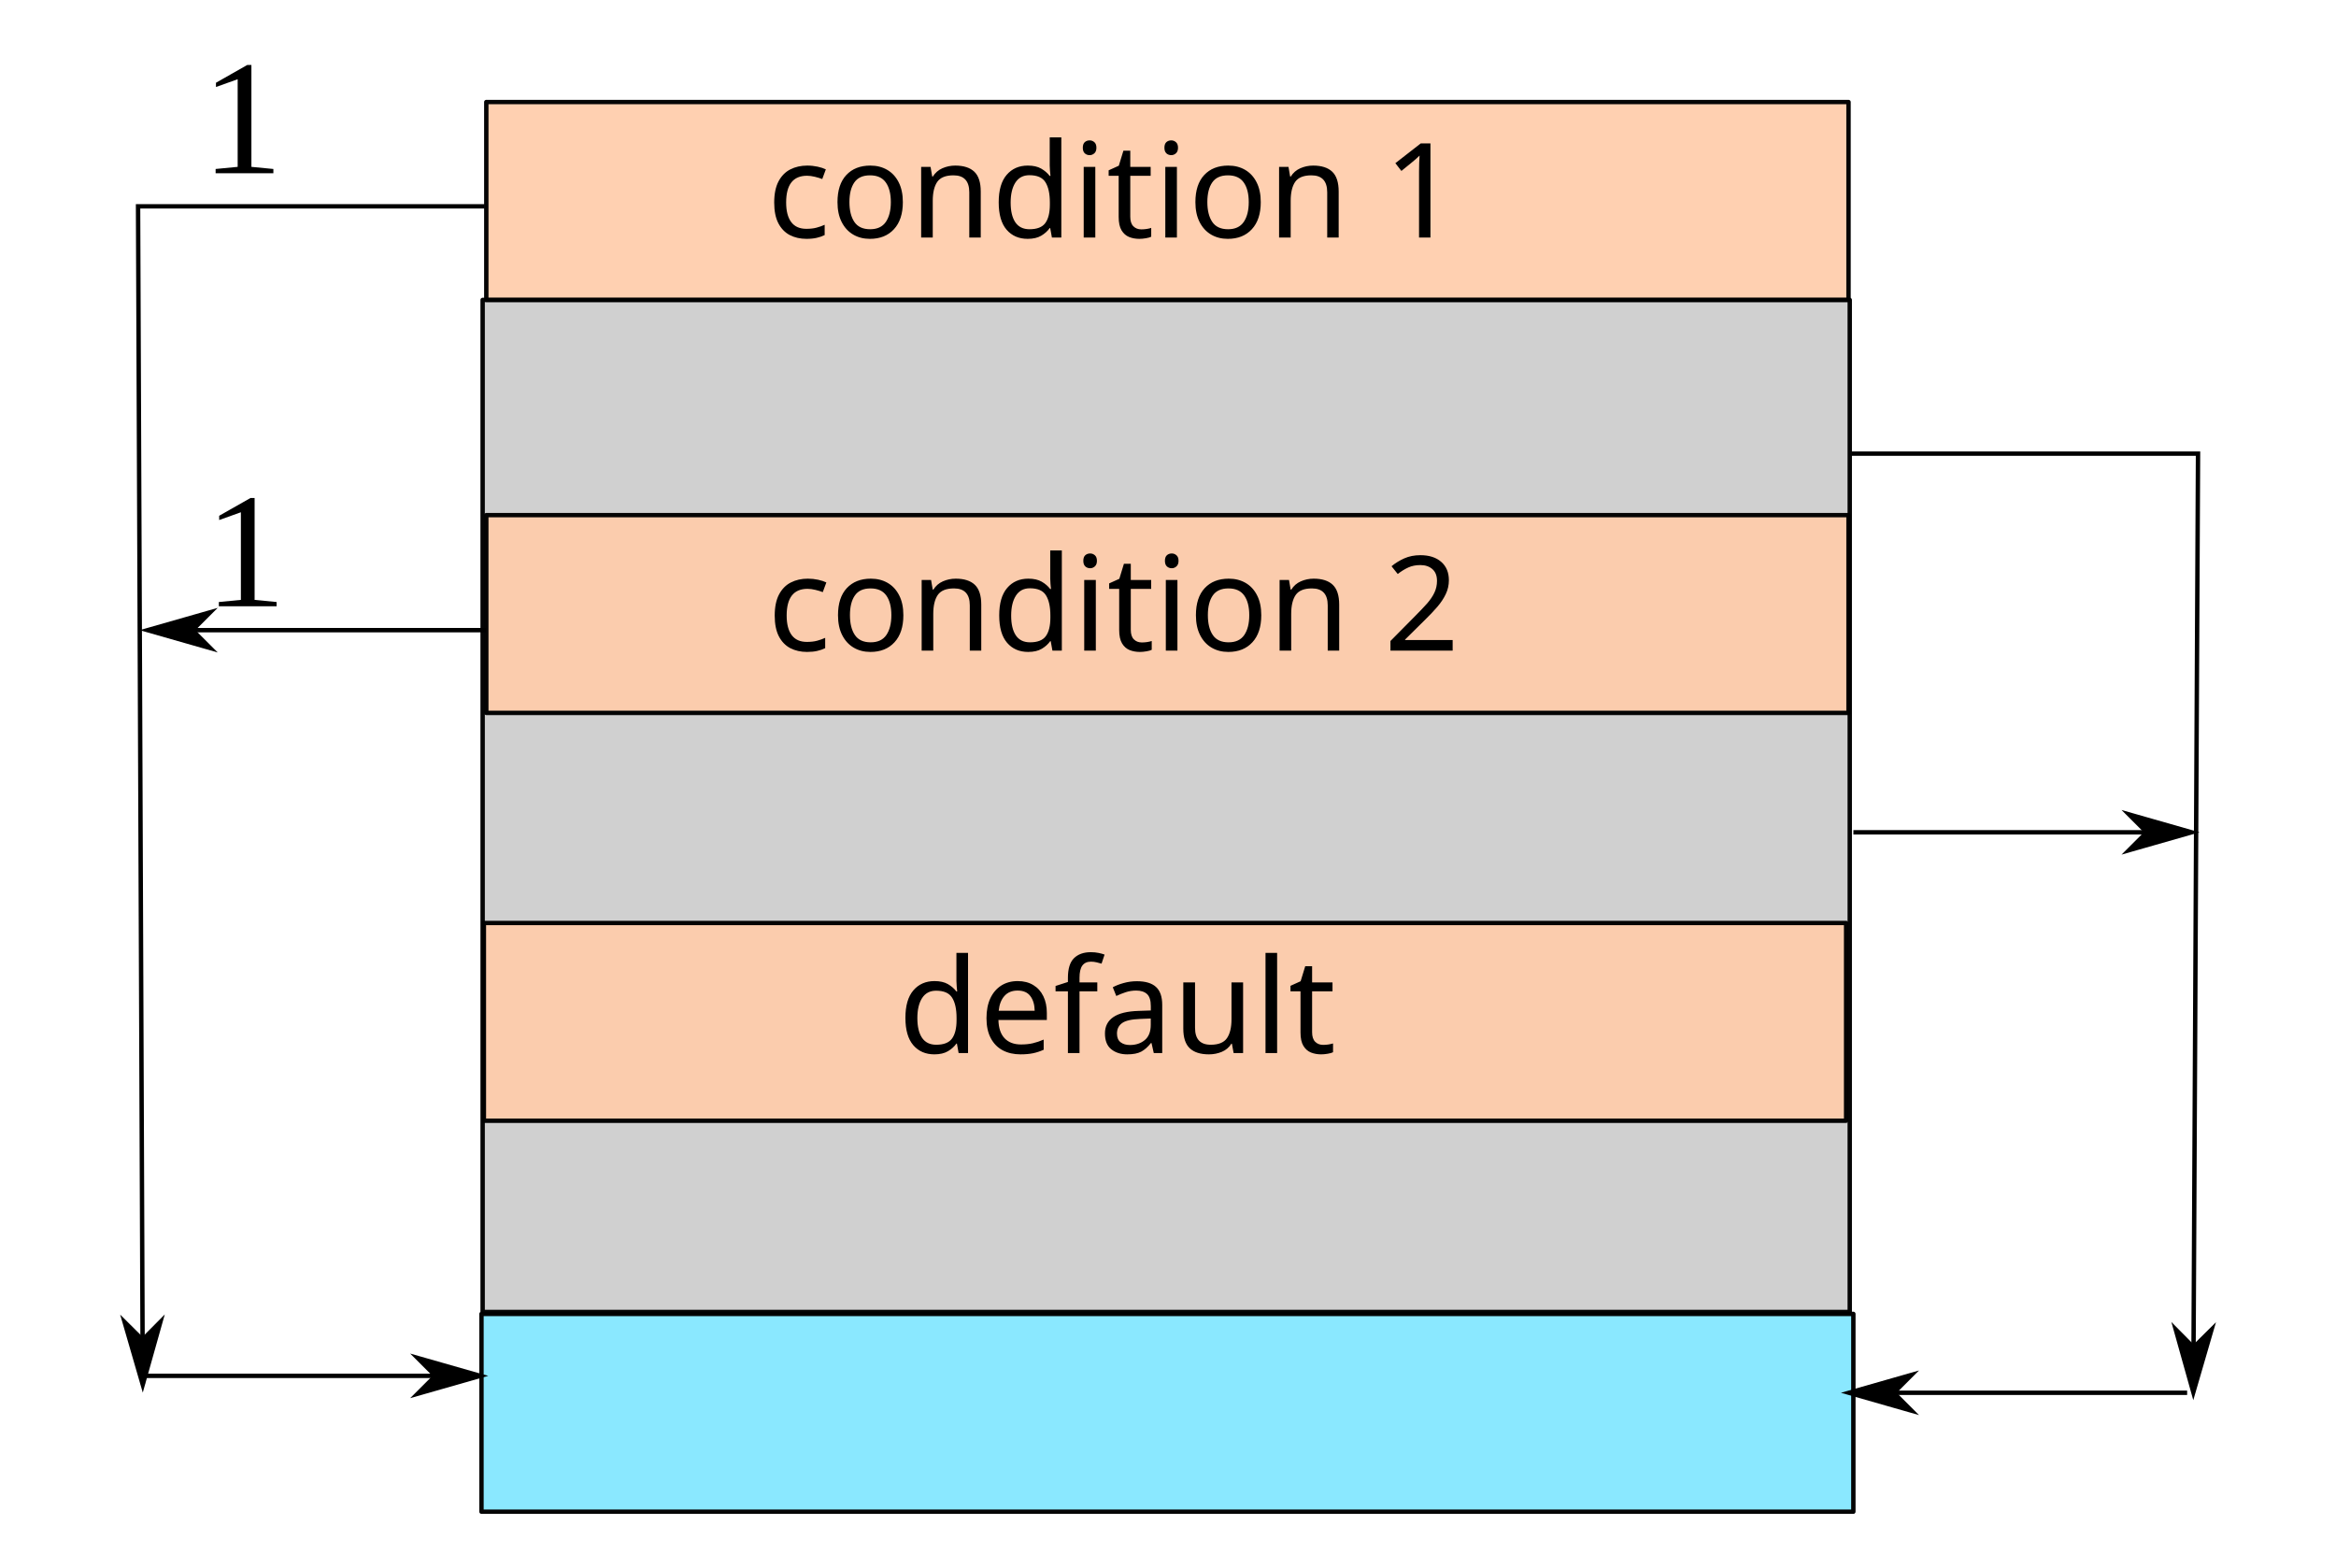
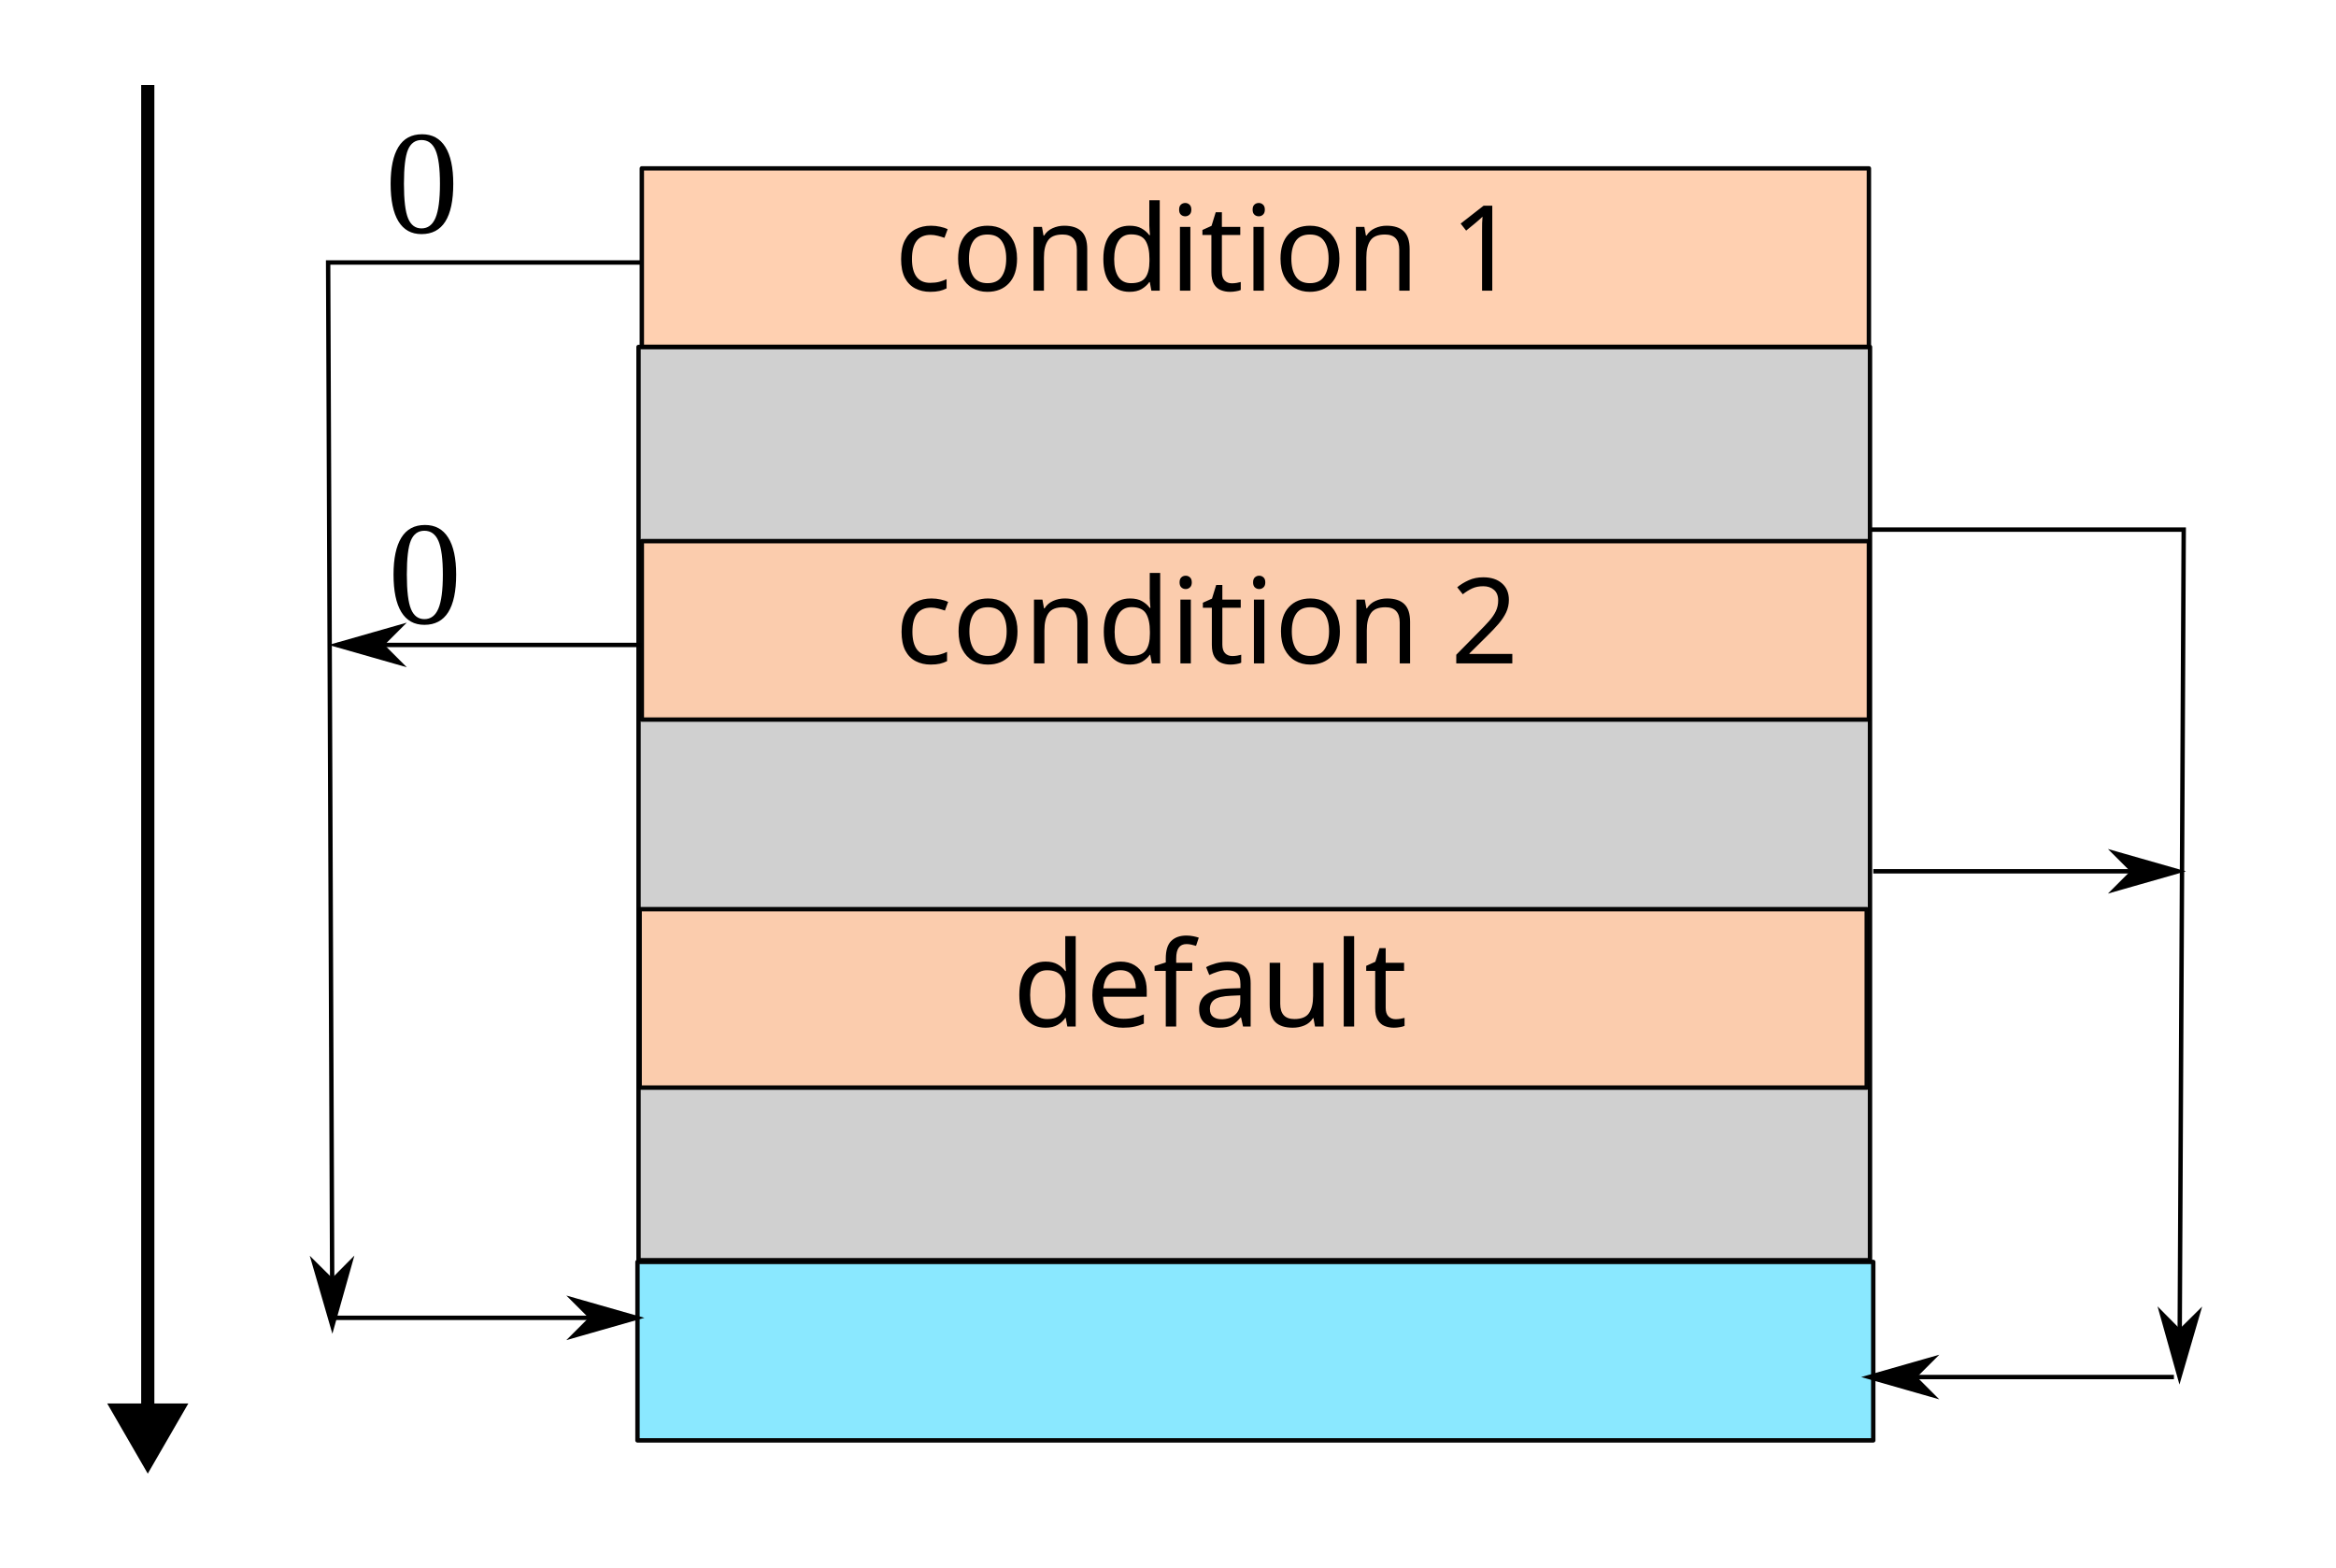
<svg xmlns="http://www.w3.org/2000/svg" id="svg2" version="1.1" width="531.6" height="356.7" viewBox="0 0 531.6 356.7">
  <defs id="defs6">
+     <marker style="overflow:visible" id="TriangleStart" refX="0" refY="0" orient="auto-start-reverse" markerWidth="5.324" markerHeight="6.155" viewBox="0 0 5.324 6.155" preserveAspectRatio="xMidYMid">
+       <path transform="scale(0.5)" style="fill:context-stroke;fill-rule:evenodd;stroke:context-stroke;stroke-width:1pt" d="M 5.77,0 -2.88,5 V -5 Z" id="path135" />
+     </marker>
    <marker orient="auto" refY="0" refX="0" id="marker8747" style="overflow:visible">
      <path id="path8749" d="M 0,0 5,-5 -12.5,0 5,5 Z" style="fill:#000000;fill-opacity:1;fill-rule:evenodd;stroke:#000000;stroke-width:1pt;stroke-opacity:1" transform="matrix(-0.8,0,0,-0.8,-10,0)" />
    </marker>
    <marker orient="auto" refY="0" refX="0" id="Arrow1Lstart" style="overflow:visible">
      <path id="path5077" d="M 0,0 5,-5 -12.5,0 5,5 Z" style="fill:#000000;fill-opacity:1;fill-rule:evenodd;stroke:#000000;stroke-width:1pt;stroke-opacity:1" transform="matrix(0.8,0,0,0.8,10,0)" />
    </marker>
    <marker orient="auto" refY="0.0" refX="0.0" id="Arrow1Mend" style="overflow:visible;">
      <path id="path5086" d="M 0.0,0.0 L 5.0,-5.0 L -12.5,0.0 L 5.0,5.0 L 0.0,0.0 z " style="fill-rule:evenodd;stroke:#000000;stroke-width:1pt;stroke-opacity:1;fill:#000000;fill-opacity:1" transform="scale(0.4) rotate(180) translate(10,0)" />
    </marker>
    <marker orient="auto" refY="0" refX="0" id="marker5333" style="overflow:visible">
      <path id="path5080" d="M 0,0 5,-5 -12.5,0 5,5 Z" style="fill:#000000;fill-opacity:1;fill-rule:evenodd;stroke:#000000;stroke-width:1pt;stroke-opacity:1" transform="matrix(-0.8,0,0,-0.8,-10,0)" />
    </marker>
    <marker orient="auto" refY="0.0" refX="0.0" id="Arrow1Lend" style="overflow:visible;">
      <path id="path5074" d="M 0.0,0.0 L 5.0,-5.0 L -12.5,0.0 L 5.0,5.0 L 0.0,0.0 z " style="fill-rule:evenodd;stroke:#000000;stroke-width:1pt;stroke-opacity:1;fill:#000000;fill-opacity:1" transform="scale(0.8) rotate(180) translate(12.5,0)" />
    </marker>
  </defs>
  <g id="layer1" transform="translate(0,-174.9)" />
-   <rect style="opacity:0.98;fill:#cccccc;fill-opacity:0.941;stroke:#000000;stroke-width:1;stroke-linecap:round;stroke-linejoin:round;stroke-miterlimit:4;stroke-dasharray:none;stroke-dashoffset:0;stroke-opacity:1" id="rect5055" width="311.111" height="230.302" x="109.834" y="68.251" />
-   <rect style="opacity:0.98;fill:#ffccaa;fill-opacity:0.941;stroke:#000000;stroke-width:1;stroke-linecap:round;stroke-linejoin:round;stroke-miterlimit:4;stroke-dasharray:none;stroke-dashoffset:0;stroke-opacity:1" id="rect5057" width="310" height="45" x="110.667" y="23.221" />
+   <rect style="opacity:0.98;fill:#cccccc;fill-opacity:0.941;stroke:#000000;stroke-width:1;stroke-linecap:round;stroke-linejoin:round;stroke-miterlimit:4;stroke-dasharray:none;stroke-dashoffset:0;stroke-opacity:1" id="rect5055" width="280.246" height="207.813" x="145.308" y="78.954" />
+   <rect style="opacity:0.98;fill:#ffccaa;fill-opacity:0.941;stroke:#000000;stroke-width:1;stroke-linecap:round;stroke-linejoin:round;stroke-miterlimit:4;stroke-dasharray:none;stroke-dashoffset:0;stroke-opacity:1" id="rect5057" width="279.245" height="40.606" x="146.059" y="38.32" />
  <path style="opacity:0.98;fill:none;fill-opacity:0.941;stroke:#000000;stroke-width:1;stroke-linecap:round;stroke-linejoin:round;stroke-miterlimit:4;stroke-dasharray:none;stroke-dashoffset:0;stroke-opacity:1" id="path5372" r="0" cy="0" cx="0" d="" />
-   <text xml:space="preserve" style="font-style:normal;font-weight:normal;line-height:0%;font-family:sans-serif;letter-spacing:0px;word-spacing:0px;fill:#000000;fill-opacity:1;stroke:none;stroke-width:1px;stroke-linecap:butt;stroke-linejoin:miter;stroke-opacity:1" x="174.526" y="54.054" id="text5747">
-     <tspan id="tspan5749" x="174.526" y="54.054" style="font-size:30px;line-height:1.25;font-family:sans-serif">condition 1</tspan>
+   <text xml:space="preserve" style="font-style:normal;font-weight:normal;font-size:10.819px;line-height:0%;font-family:sans-serif;letter-spacing:0px;word-spacing:0px;fill:#000000;fill-opacity:1;stroke:none;stroke-width:1px;stroke-linecap:butt;stroke-linejoin:miter;stroke-opacity:1" x="203.759" y="66.086" id="text5747" transform="scale(0.9991334,1.000867)">
+     <tspan id="tspan5749" x="203.759" y="66.086" style="font-size:27.047px;line-height:1.25;font-family:sans-serif;stroke-width:1px">condition 1</tspan>
  </text>
-   <path style="fill:none;fill-rule:evenodd;stroke:#000000;stroke-width:1px;stroke-linecap:butt;stroke-linejoin:miter;stroke-opacity:1;marker-end:url(#marker5333)" d="M 110.3,46.95 H 31.419 l 1.066,268.006" id="path5797" />
-   <rect y="117.221" x="110.667" height="45" width="310" id="rect8733" style="opacity:0.98;fill:#ffccaa;fill-opacity:0.941;stroke:#000000;stroke-width:1;stroke-linecap:round;stroke-linejoin:round;stroke-miterlimit:4;stroke-dasharray:none;stroke-dashoffset:0;stroke-opacity:1" />
-   <text id="text8735" y="148.054" x="174.643" style="font-style:normal;font-weight:normal;line-height:0%;font-family:sans-serif;letter-spacing:0px;word-spacing:0px;fill:#000000;fill-opacity:1;stroke:none;stroke-width:1px;stroke-linecap:butt;stroke-linejoin:miter;stroke-opacity:1" xml:space="preserve">
-     <tspan y="148.054" x="174.643" id="tspan8737" style="font-size:30px;line-height:1.25;font-family:sans-serif">condition 2</tspan>
+   <path style="fill:none;fill-rule:evenodd;stroke:#000000;stroke-width:1px;stroke-linecap:butt;stroke-linejoin:miter;stroke-opacity:1;marker-end:url(#marker5333)" d="M 145.728,59.732 H 74.673 l 0.96,241.836" id="path5797" />
+   <rect y="123.141" x="146.059" height="40.606" width="279.245" id="rect8733" style="opacity:0.98;fill:#ffccaa;fill-opacity:0.941;stroke:#000000;stroke-width:1;stroke-linecap:round;stroke-linejoin:round;stroke-miterlimit:4;stroke-dasharray:none;stroke-dashoffset:0;stroke-opacity:1" />
+   <text id="text8735" y="150.833" x="203.865" style="font-style:normal;font-weight:normal;font-size:10.819px;line-height:0%;font-family:sans-serif;letter-spacing:0px;word-spacing:0px;fill:#000000;fill-opacity:1;stroke:none;stroke-width:1px;stroke-linecap:butt;stroke-linejoin:miter;stroke-opacity:1" xml:space="preserve" transform="scale(0.9991334,1.000867)">
+     <tspan y="150.833" x="203.865" id="tspan8737" style="font-size:27.047px;line-height:1.25;font-family:sans-serif;stroke-width:1px">condition 2</tspan>
  </text>
-   <path style="fill:none;fill-rule:evenodd;stroke:#000000;stroke-width:1px;stroke-linecap:butt;stroke-linejoin:miter;stroke-opacity:1;marker-end:url(#marker8747)" d="M 110.564,143.397 H 33.716" id="path8739" />
-   <text xml:space="preserve" style="font-size:37.333px;text-align:center;text-anchor:middle;fill:#000000;stroke-width:3" x="69.853" y="137.96" id="text2090">
-     <tspan id="tspan2088" x="69.853" y="137.96">1</tspan>
+   <path style="fill:none;fill-rule:evenodd;stroke:#000000;stroke-width:1px;stroke-linecap:butt;stroke-linejoin:miter;stroke-opacity:1;marker-end:url(#marker8747)" d="M 145.966,146.762 H 76.742" id="path8739" />
+   <text xml:space="preserve" style="font-size:33.659px;text-align:center;text-anchor:middle;fill:#000000;stroke-width:3" x="109.389" y="141.733" id="text2090" transform="scale(0.9991334,1.000867)">
+     <tspan id="tspan2088" x="109.389" y="141.733" style="stroke-width:3">0</tspan>
  </text>
-   <text xml:space="preserve" style="font-size:37.333px;text-align:center;text-anchor:middle;fill:#000000;stroke-width:3" x="69.121" y="39.423" id="text2170">
-     <tspan id="tspan2168" x="69.121" y="39.423">1</tspan>
+   <text xml:space="preserve" style="font-size:33.659px;text-align:center;text-anchor:middle;fill:#000000;stroke-width:3" x="108.728" y="52.895" id="text2170" transform="scale(0.9991334,1.000867)">
+     <tspan id="tspan2168" x="108.728" y="52.895" style="stroke-width:3">0</tspan>
  </text>
-   <rect y="210.031" x="110.118" height="45" width="310" id="rect16210" style="opacity:0.98;fill:#ffccaa;fill-opacity:0.941;stroke:#000000;stroke-width:1;stroke-linecap:round;stroke-linejoin:round;stroke-miterlimit:4;stroke-dasharray:none;stroke-dashoffset:0;stroke-opacity:1" />
-   <text id="text8735-3" y="239.628" x="204.387" style="font-style:normal;font-weight:normal;line-height:0%;font-family:sans-serif;letter-spacing:0px;word-spacing:0px;fill:#000000;fill-opacity:1;stroke:none;stroke-width:1px;stroke-linecap:butt;stroke-linejoin:miter;stroke-opacity:1" xml:space="preserve">
-     <tspan y="239.628" x="204.387" id="tspan8737-6" style="font-size:30px;line-height:1.25;font-family:sans-serif">default</tspan>
+   <rect y="206.889" x="145.564" height="40.606" width="279.245" id="rect16210" style="opacity:0.98;fill:#ffccaa;fill-opacity:0.941;stroke:#000000;stroke-width:1;stroke-linecap:round;stroke-linejoin:round;stroke-miterlimit:4;stroke-dasharray:none;stroke-dashoffset:0;stroke-opacity:1" />
+   <text id="text8735-3" y="233.393" x="230.681" style="font-style:normal;font-weight:normal;font-size:10.819px;line-height:0%;font-family:sans-serif;letter-spacing:0px;word-spacing:0px;fill:#000000;fill-opacity:1;stroke:none;stroke-width:1px;stroke-linecap:butt;stroke-linejoin:miter;stroke-opacity:1" xml:space="preserve" transform="scale(0.9991334,1.000867)">
+     <tspan y="233.393" x="230.681" id="tspan8737-6" style="font-size:27.047px;line-height:1.25;font-family:sans-serif;stroke-width:1px">default</tspan>
  </text>
-   <path style="fill:none;fill-rule:evenodd;stroke:#000000;stroke-width:1px;stroke-linecap:butt;stroke-linejoin:miter;stroke-opacity:1;marker-end:url(#marker5333)" d="m 421.318,103.23 h 78.881 l -1.066,213.451" id="path16365" />
-   <path style="fill:none;fill-rule:evenodd;stroke:#000000;stroke-width:1px;stroke-linecap:butt;stroke-linejoin:miter;stroke-opacity:1;marker-end:url(#marker8747)" d="m 421.774,189.397 h 76.848" id="path16397" />
-   <rect y="298.993" x="109.569" height="45" width="312.197" id="rect16429" style="opacity:0.98;fill:#80e5ff;fill-opacity:0.941;stroke:#000000;stroke-width:1;stroke-linecap:round;stroke-linejoin:round;stroke-miterlimit:4;stroke-dasharray:none;stroke-dashoffset:0;stroke-opacity:1" />
-   <path style="fill:none;fill-rule:evenodd;stroke:#000000;stroke-width:1px;stroke-linecap:butt;stroke-linejoin:miter;stroke-opacity:1;marker-end:url(#marker8747)" d="M 497.723,316.936 H 420.875" id="path16682" />
-   <path style="fill:none;fill-rule:evenodd;stroke:#000000;stroke-width:1px;stroke-linecap:butt;stroke-linejoin:miter;stroke-opacity:1;marker-end:url(#marker8747)" d="M 32.321,313.085 H 109.17" id="path16821" />
+   <path style="fill:none;fill-rule:evenodd;stroke:#000000;stroke-width:1px;stroke-linecap:butt;stroke-linejoin:miter;stroke-opacity:1;marker-end:url(#marker5333)" d="m 425.89,120.517 h 71.055 l -0.96,192.608" id="path16365" />
+   <path style="fill:none;fill-rule:evenodd;stroke:#000000;stroke-width:1px;stroke-linecap:butt;stroke-linejoin:miter;stroke-opacity:1;marker-end:url(#marker8747)" d="m 426.301,198.27 h 69.224" id="path16397" />
+   <rect y="287.164" x="145.07" height="40.606" width="281.224" id="rect16429" style="opacity:0.98;fill:#80e5ff;fill-opacity:0.941;stroke:#000000;stroke-width:1;stroke-linecap:round;stroke-linejoin:round;stroke-miterlimit:4;stroke-dasharray:none;stroke-dashoffset:0;stroke-opacity:1" />
+   <path style="fill:none;fill-rule:evenodd;stroke:#000000;stroke-width:1px;stroke-linecap:butt;stroke-linejoin:miter;stroke-opacity:1;marker-end:url(#marker8747)" d="M 494.715,313.355 H 425.49" id="path16682" />
+   <path style="fill:none;fill-rule:evenodd;stroke:#000000;stroke-width:1px;stroke-linecap:butt;stroke-linejoin:miter;stroke-opacity:1;marker-end:url(#marker8747)" d="M 75.486,299.881 H 144.71" id="path16821" />
+   <path style="fill:#000000;stroke-width:3;marker-end:url(#TriangleStart);stroke:#000000;stroke-opacity:1" d="M 33.628,19.352 V 324.688" id="path596" />
</svg>
